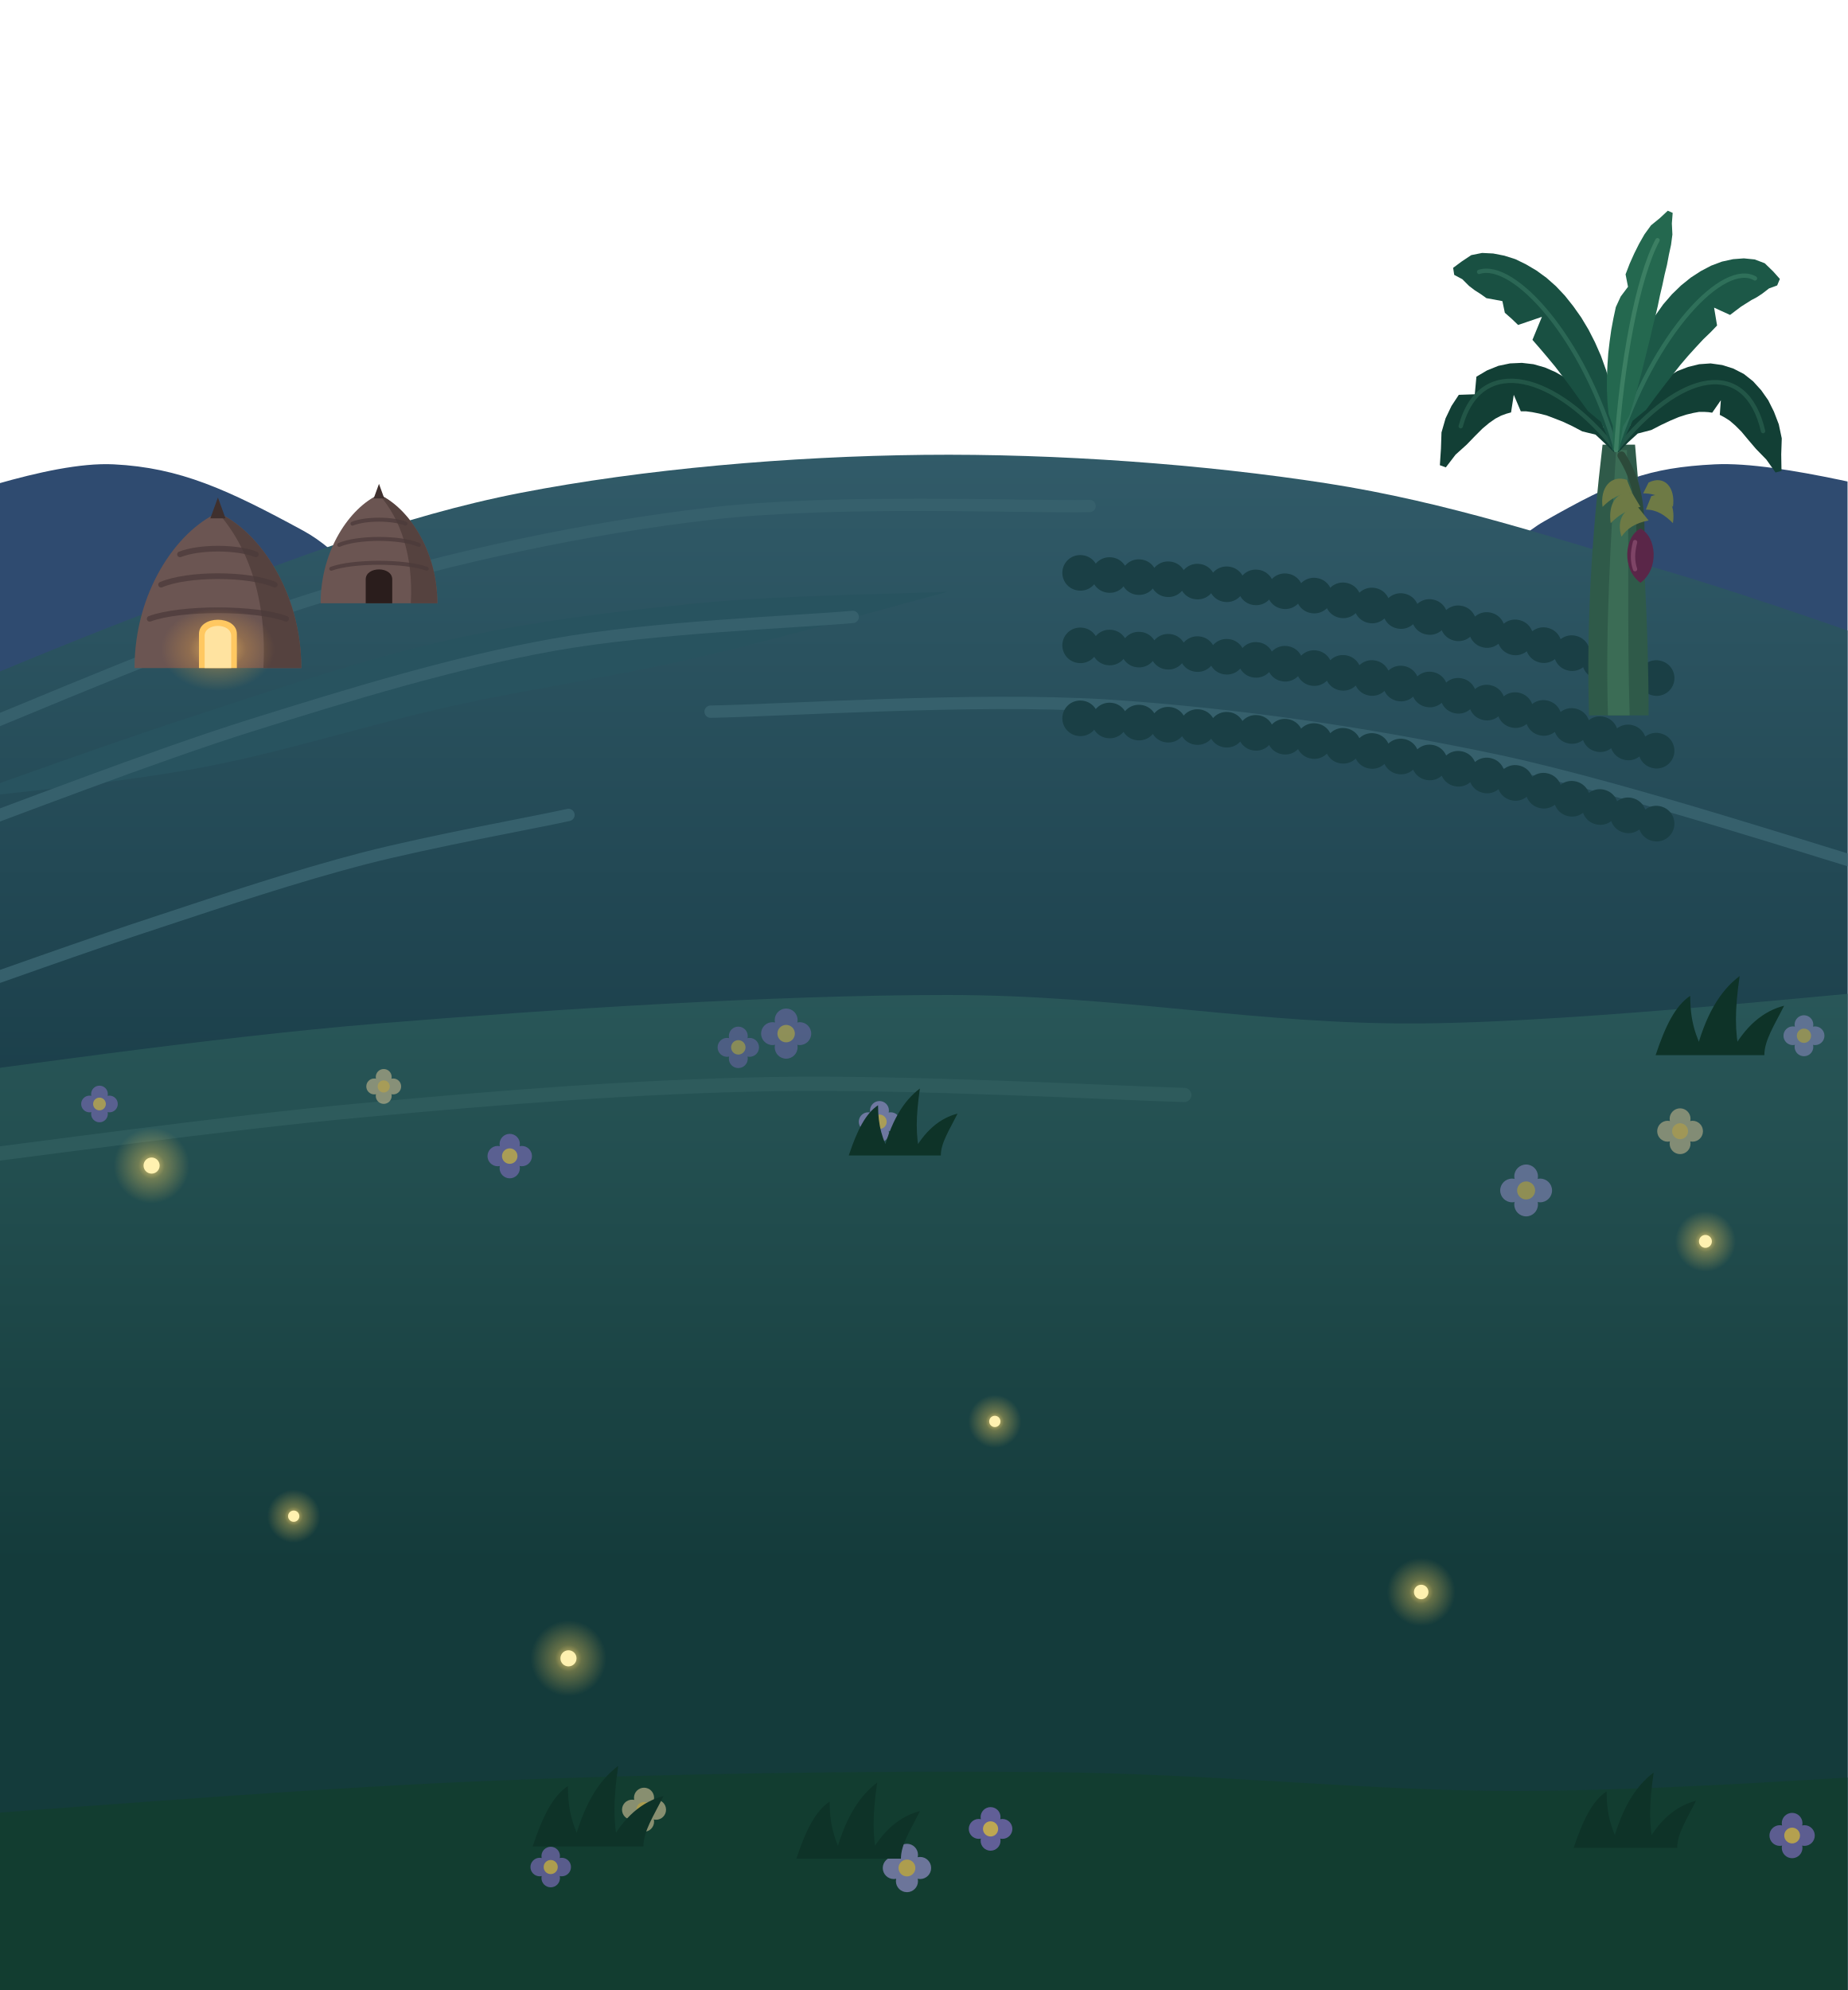
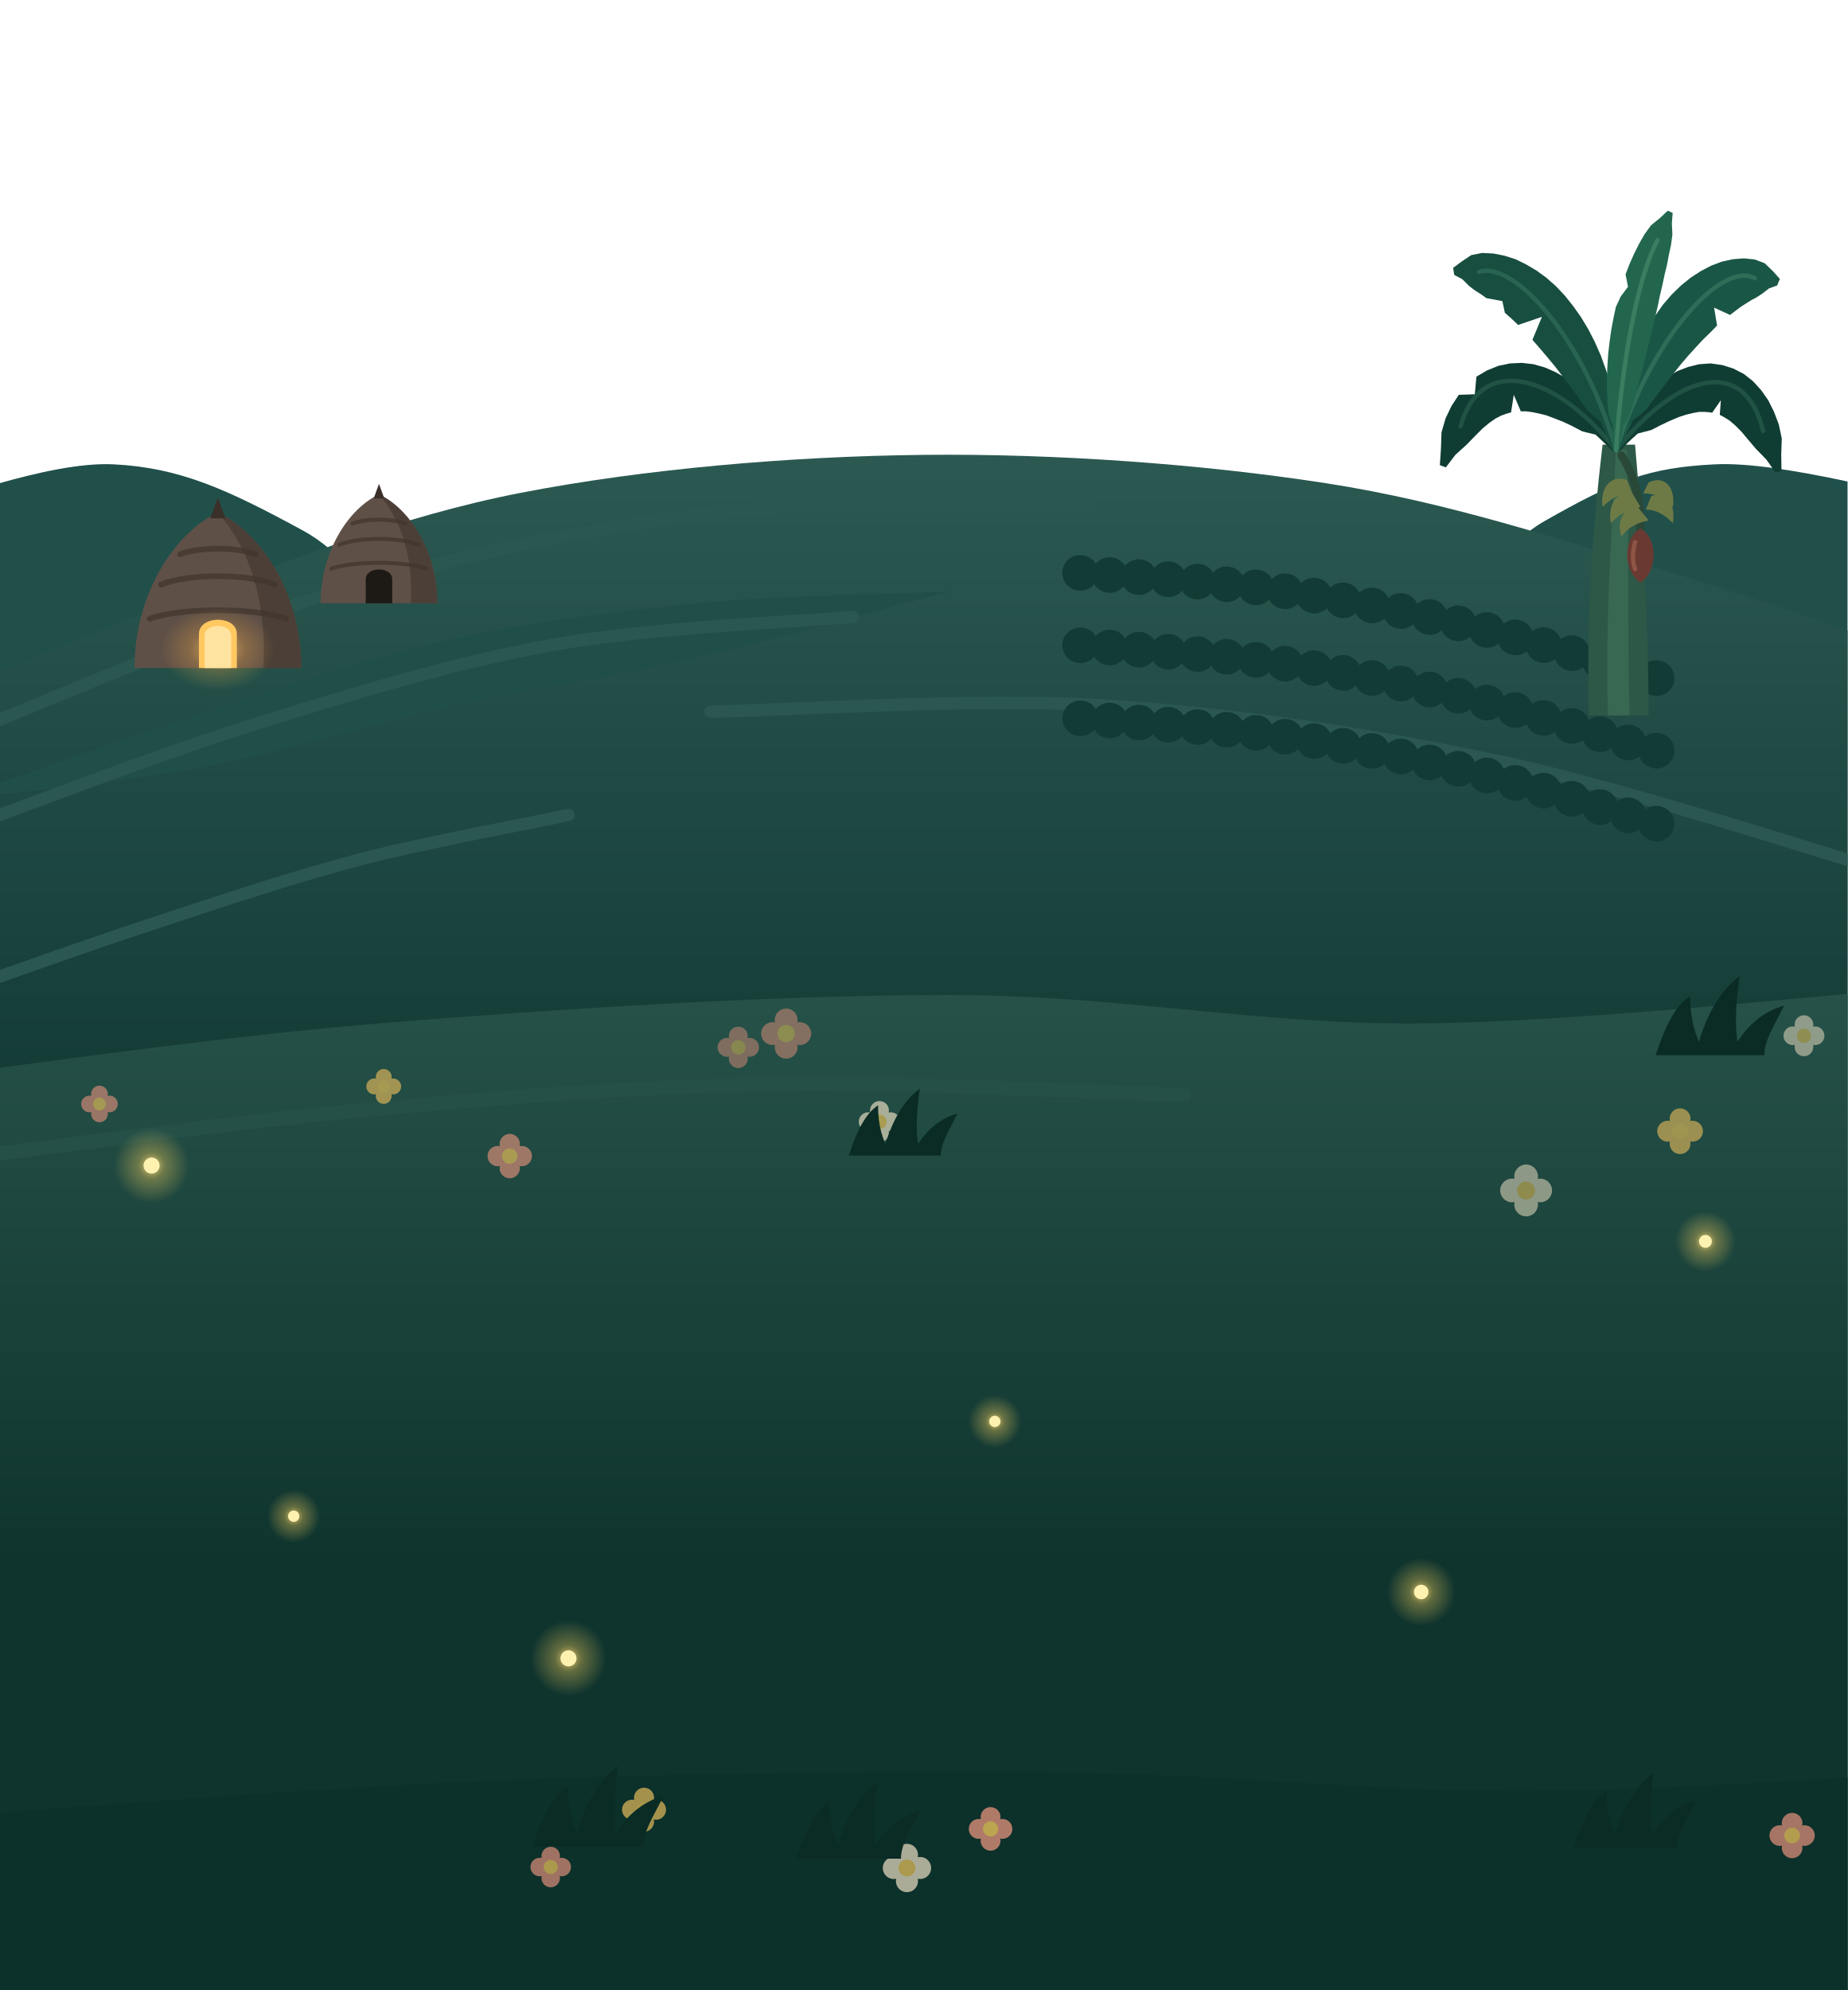
<svg xmlns="http://www.w3.org/2000/svg" viewBox="0 0 390 420" width="390" height="420" preserveAspectRatio="xMidYMax slice">
  <defs>
    <linearGradient id="b0" x1="0" y1="90" x2="0" y2="230" gradientUnits="userSpaceOnUse">
-       <stop offset="0" stop-color="#325c6a" />
-       <stop offset="1" stop-color="#1b3f4a" />
+       <stop offset="0" stop-color="#2c5b53" />
+       <stop offset="1" stop-color="#143b36" />
    </linearGradient>
    <radialGradient id="doorglow" cx="0.5" cy="0.5" r="0.5">
      <stop offset="0" stop-color="#FFD27A" stop-opacity="0.75" />
      <stop offset="0.5" stop-color="#FFB547" stop-opacity="0.25" />
      <stop offset="1" stop-color="#FFB547" stop-opacity="0" />
    </radialGradient>
    <symbol id="hutl" viewBox="0 0 100 92" overflow="visible">
-       <path d="M6 90C6 50 28 18 50 8C72 18 94 50 94 90Z" fill="#6B5552" />
-       <path d="M50 8C72 18 94 50 94 90H74C76 54 66 26 50 8Z" fill="#55423F" />
-       <path d="M14 64C30 58 70 58 86 64M20 46C34 40 66 40 80 46M30 30C40 26 60 26 70 30" fill="none" stroke="#4B3A39" stroke-width="3" stroke-linecap="round" opacity=".75" />
+       <path d="M6 90C6 50 28 18 50 8C72 18 94 50 94 90Z" fill="#5F5047" />
+       <path d="M50 8C72 18 94 50 94 90H74C76 54 66 26 50 8Z" fill="#4B3F37" />
+       <path d="M14 64C30 58 70 58 86 64M20 46C34 40 66 40 80 46M30 30C40 26 60 26 70 30" fill="none" stroke="#40352E" stroke-width="3" stroke-linecap="round" opacity=".75" />
      <ellipse cx="50" cy="80" rx="30" ry="22" fill="url(#doorglow)" />
      <path d="M40 90V72C40 62 60 62 60 72V90Z" fill="#FFC861" />
      <path d="M43 90V73C43 66 57 66 57 73V90Z" fill="#FFE3A0" />
-       <path d="M50 0L54 11H46Z" fill="#3F302E" />
+       <path d="M50 0L54 11H46Z" fill="#3A3029" />
    </symbol>
    <symbol id="hutn" viewBox="0 0 100 92" overflow="visible">
-       <path d="M6 90C6 50 28 18 50 8C72 18 94 50 94 90Z" fill="#6B5552" />
-       <path d="M50 8C72 18 94 50 94 90H74C76 54 66 26 50 8Z" fill="#55423F" />
-       <path d="M14 64C30 58 70 58 86 64M20 46C34 40 66 40 80 46M30 30C40 26 60 26 70 30" fill="none" stroke="#4B3A39" stroke-width="3" stroke-linecap="round" opacity=".75" />
-       <path d="M40 90V72C40 62 60 62 60 72V90Z" fill="#2A1D1C" />
-       <path d="M50 0L54 11H46Z" fill="#3F302E" />
+       <path d="M6 90C6 50 28 18 50 8C72 18 94 50 94 90Z" fill="#5F5047" />
+       <path d="M50 8C72 18 94 50 94 90H74C76 54 66 26 50 8Z" fill="#4B3F37" />
+       <path d="M14 64C30 58 70 58 86 64M20 46C34 40 66 40 80 46M30 30C40 26 60 26 70 30" fill="none" stroke="#40352E" stroke-width="3" stroke-linecap="round" opacity=".75" />
+       <path d="M40 90V72C40 62 60 62 60 72V90Z" fill="#1D1915" />
+       <path d="M50 0L54 11H46Z" fill="#3A3029" />
    </symbol>
    <symbol id="bpn" viewBox="0 0 140 190">
-       <path d="M62 190C61 156 63 124 67 90H79C82 124 84 156 84 190Z" fill="#2F5A49" />
-       <path d="M69 190C68 158 70 126 72 92H76C77 126 76 158 77 190Z" fill="#3B6C55" />
-       <path d="M72.9 91.3L70.2 87.3L67.3 83.5L65.9 78.4L63.2 74.6L60.2 71.1L56.9 68L53.4 65.4L49.6 63.2L45.7 61.5L41.5 60.3L37.2 59.8L32.8 60L28.5 60.9L24.3 62.6L20.4 64.9L19.8 71.4L13.9 71.6L11.2 75.7L9 80.3L7.5 85.5L7.3 91.5L6.9 97.6L9.1 98.4L12.7 93.7L16.8 90L19.9 86.8L22.6 84.1L25.1 82L27.4 80.4L29.5 79.3L31.4 78.6L33.2 78.1L34.2 71.6L36.8 77.7L38.8 77.7L41 78L43.5 78.5L46.3 79.2L49.2 80.3L52.5 81.6L55.9 83.2L59.5 85.1L64.4 86.3L67.7 89.4L71.1 92.7Z" fill="#123F35" />
-       <path d="M72 92C50 64 22 56 14.6 83.2" fill="none" stroke="#2A5F4F" stroke-width="1.6" stroke-linecap="round" opacity=".7" />
-       <path d="M72.9 92.8L76.5 89.1L80 85.9L85 84.6L88.7 82.7L92.1 81.1L95.2 79.8L98 78.9L100.5 78.3L102.7 77.9L104.5 77.9L106.1 78L107.5 78.2L110.7 73.6L110.3 79L112 79.9L113.9 81.1L116 82.9L118.3 85.2L120.8 88.2L123.7 91.6L127.5 95.5L130.9 100.3L133.1 99.7L133 93.6L133.2 87.7L132.1 82.5L130.3 77.8L128.2 73.6L125.6 69.9L122.6 66.6L119.2 63.9L115.3 61.9L111.2 60.6L106.9 60L102.7 60.3L98.6 61.3L94.7 62.8L91 65L87.6 67.5L84.4 70.6L81.4 74L78.6 77.9L77.1 83.1L74.1 87L71.1 91.2Z" fill="#123F35" />
-       <path d="M72 92C96 62 120 58 126.3 85" fill="none" stroke="#2A5F4F" stroke-width="1.6" stroke-linecap="round" opacity=".7" />
-       <path d="M73.2 91.7L71.9 85.8L70.4 80.2L71.1 73.7L69.9 68L68.3 62.5L66.4 57.2L64.2 52.2L61.8 47.5L59.1 43L56.2 38.9L53.1 35L49.8 31.5L46.3 28.4L42.6 25.7L38.7 23.4L34.8 21.5L30.7 20.2L26.6 19.4L22.5 19.2L18.5 20L14.9 22.4L11.8 24.7L12.2 27.3L15.2 28.9L17.7 31.4L19.8 33L22 34.4L24.1 35.9L26.9 36.4L30 37L30.9 41.3L33.3 43.4L35.8 45.8L44.6 42.8L41.1 51.3L43.8 54.4L46.6 57.7L49.5 61.2L52.4 65L55.4 69L58.4 73.2L61.6 77.6L66.4 81.6L68.7 86.9L70.8 92.3Z" fill="#195042" />
-       <path d="M72 92C60 50 34 22 21.4 26.2" fill="none" stroke="#33705C" stroke-width="1.6" stroke-linecap="round" opacity=".7" />
-       <path d="M73.1 92.4L75.5 86.7L78.1 81.2L83.1 77.1L86.4 72.6L89.6 68.4L92.7 64.4L95.7 60.6L98.6 57.2L101.5 54L104.2 51.1L106.9 48.5L109.3 46L108.2 39.4L114.1 42.1L116.2 40.5L118.2 39L120.1 37.8L122 36.6L123.9 35.6L125.9 34.3L128.5 32.3L131.5 31.2L132.5 28.8L130 26L126.9 23L123.2 21.6L119.2 21.2L115.2 21.5L111.1 22.4L107.1 23.9L103.3 25.9L99.6 28.3L96 31.2L92.6 34.5L89.4 38.2L86.5 42.3L83.7 46.6L81.2 51.3L78.8 56.3L76.8 61.6L75 67.2L73.6 73L74.1 79.7L72.4 85.6L70.9 91.6Z" fill="#1C5847" />
-       <path d="M72 92C86 48 112 22 123.3 28.6" fill="none" stroke="#387A62" stroke-width="1.6" stroke-linecap="round" opacity=".7" />
-       <path d="M73.2 92.1L73.8 87.8L74.5 83.4L76.9 79.3L78.2 75.1L79.4 70.9L80.5 66.8L81.6 62.7L82.6 58.6L83.6 54.6L84.6 50.6L85.5 46.6L86.5 42.6L87.4 38.8L88.2 34.9L89.1 31.1L89.9 27.3L90.8 23.6L91.5 19.9L92.3 16.2L92.8 12.4L92.6 8.3L92.9 4.4L91.1 3.6L88.2 6.3L84.9 9L82.5 12.3L80.5 15.8L78.7 19.4L77 23.2L75.5 27.1L76.4 31.7L73.7 35.3L71.9 39.2L71 43.4L70.2 47.7L69.6 52L69.1 56.3L68.8 60.7L68.6 65.2L68.6 69.6L68.8 74.1L69.2 78.6L70.8 83.1L70.8 87.5L70.8 91.9Z" fill="#24684F" />
-       <path d="M72 92C74 60 80 28 87.3 14.5" fill="none" stroke="#46896B" stroke-width="1.6" stroke-linecap="round" opacity=".7" />
-       <path d="M74 94C79 102 81 110 81 122" fill="none" stroke="#2C4A3A" stroke-width="3" stroke-linecap="round" />
+       <path d="M62 190C61 156 63 124 67 90H79C82 124 84 156 84 190Z" fill="#2D5746" />
+       <path d="M69 190C68 158 70 126 72 92H76C77 126 76 158 77 190Z" fill="#386852" />
+       <path d="M72.9 91.3L70.2 87.3L67.3 83.5L65.9 78.4L63.2 74.6L60.2 71.1L56.9 68L53.4 65.4L49.6 63.2L45.7 61.5L41.5 60.3L37.2 59.8L32.8 60L28.5 60.9L24.3 62.6L20.4 64.9L19.8 71.4L13.9 71.6L11.2 75.7L9 80.3L7.5 85.5L7.3 91.5L6.9 97.6L9.1 98.4L12.7 93.7L16.8 90L19.9 86.8L22.6 84.1L25.1 82L27.4 80.4L29.5 79.3L31.4 78.6L33.2 78.1L34.2 71.6L36.8 77.7L38.8 77.7L41 78L43.5 78.5L46.3 79.2L49.2 80.3L52.5 81.6L55.9 83.2L59.5 85.1L64.4 86.3L67.7 89.4L71.1 92.7Z" fill="#103D33" />
+       <path d="M72 92C50 64 22 56 14.6 83.2" fill="none" stroke="#285D4D" stroke-width="1.6" stroke-linecap="round" opacity=".7" />
+       <path d="M72.9 92.8L76.5 89.1L80 85.9L85 84.6L88.7 82.7L92.1 81.1L95.2 79.8L98 78.9L100.5 78.3L102.7 77.9L104.5 77.9L106.1 78L107.5 78.2L110.7 73.6L110.3 79L112 79.9L113.9 81.1L116 82.9L118.3 85.2L120.8 88.2L123.7 91.6L127.5 95.5L130.9 100.3L133.1 99.7L133 93.6L133.2 87.7L132.1 82.5L130.3 77.8L128.2 73.6L125.6 69.9L122.6 66.6L119.2 63.9L115.3 61.9L111.2 60.6L106.9 60L102.7 60.3L98.6 61.3L94.7 62.8L91 65L87.6 67.5L84.4 70.6L81.4 74L78.6 77.9L77.1 83.1L74.1 87L71.1 91.2Z" fill="#103D33" />
+       <path d="M72 92C96 62 120 58 126.3 85" fill="none" stroke="#285D4D" stroke-width="1.6" stroke-linecap="round" opacity=".7" />
+       <path d="M73.2 91.7L71.9 85.8L70.4 80.2L71.1 73.7L69.9 68L68.3 62.5L66.4 57.2L64.2 52.2L61.8 47.5L59.1 43L56.2 38.9L53.1 35L49.8 31.5L46.3 28.4L42.6 25.7L38.7 23.4L34.8 21.5L30.7 20.2L26.6 19.4L22.5 19.2L18.5 20L14.9 22.4L11.8 24.7L12.2 27.3L15.2 28.9L17.7 31.4L19.8 33L22 34.4L24.1 35.9L26.9 36.4L30 37L30.9 41.3L33.3 43.4L35.8 45.8L44.6 42.8L41.1 51.3L43.8 54.4L46.6 57.7L49.5 61.2L52.4 65L55.4 69L58.4 73.2L61.6 77.6L66.4 81.6L68.7 86.9L70.8 92.3Z" fill="#174E40" />
+       <path d="M72 92C60 50 34 22 21.4 26.2" fill="none" stroke="#316E5A" stroke-width="1.6" stroke-linecap="round" opacity=".7" />
+       <path d="M73.1 92.4L75.5 86.7L78.1 81.2L83.1 77.1L86.4 72.6L89.6 68.4L92.7 64.4L95.7 60.6L98.6 57.2L101.5 54L104.2 51.1L106.9 48.5L109.3 46L108.2 39.4L114.1 42.1L116.2 40.5L118.2 39L120.1 37.8L122 36.6L123.9 35.6L125.9 34.3L128.5 32.3L131.5 31.2L132.5 28.8L130 26L126.9 23L123.2 21.6L119.2 21.2L115.2 21.5L111.1 22.4L107.1 23.9L103.3 25.9L99.6 28.3L96 31.2L92.6 34.5L89.4 38.2L86.5 42.3L83.7 46.6L81.2 51.3L78.8 56.3L76.8 61.6L75 67.2L73.6 73L74.1 79.7L72.4 85.6L70.9 91.6Z" fill="#1A5645" />
+       <path d="M72 92C86 48 112 22 123.3 28.6" fill="none" stroke="#367860" stroke-width="1.6" stroke-linecap="round" opacity=".7" />
+       <path d="M73.2 92.1L73.8 87.8L74.5 83.4L76.9 79.3L78.2 75.1L79.4 70.9L80.5 66.8L81.6 62.7L82.6 58.6L83.6 54.6L84.6 50.6L85.5 46.6L86.5 42.6L87.4 38.8L88.2 34.9L89.1 31.1L89.9 27.3L90.8 23.6L91.5 19.9L92.3 16.2L92.8 12.4L92.6 8.3L92.9 4.4L91.1 3.6L88.2 6.3L84.9 9L82.5 12.3L80.5 15.8L78.7 19.4L77 23.2L75.5 27.1L76.4 31.7L73.7 35.3L71.9 39.2L71 43.4L70.2 47.7L69.6 52L69.1 56.3L68.8 60.7L68.6 65.2L68.6 69.6L68.8 74.1L69.2 78.6L70.8 83.1L70.8 87.5L70.8 91.9Z" fill="#22664E" />
+       <path d="M72 92C74 60 80 28 87.3 14.5" fill="none" stroke="#448769" stroke-width="1.6" stroke-linecap="round" opacity=".7" />
+       <path d="M74 94C79 102 81 110 81 122" fill="none" stroke="#2A4838" stroke-width="3" stroke-linecap="round" />
      <g fill="#6E7A45">
        <path d="M76 103C70 101 66 106 67 113C70 110 73 108 78 108Z" />
        <path d="M78 108C72 107 69 112 70 119C73 116 76 114 81 113Z" />
        <path d="M80 113C75 113 72 118 74 124C76 121 79 119 84 118Z" />
        <path d="M84 104C90 101 94 106 93 113C90 110 87 108 82 108Z" />
        <path d="M85 109C91 107 94 112 93 119C90 116 87 114 83 114Z" />
      </g>
-       <path d="M81 121C87 124 88 136 81 141C74 136 75 124 81 121Z" fill="#5A2648" />
-       <path d="M79 126C78 130 78 133 79 136" fill="none" stroke="#7E4466" stroke-width="1.6" stroke-linecap="round" />
+       <path d="M81 121C87 124 88 136 81 141C74 136 75 124 81 121Z" fill="#6A3A32" />
+       <path d="M79 126C78 130 78 133 79 136" fill="none" stroke="#8E5446" stroke-width="1.6" stroke-linecap="round" />
    </symbol>
    <linearGradient id="b1" x1="0" y1="204" x2="0" y2="330" gradientUnits="userSpaceOnUse">
-       <stop offset="0" stop-color="#2a585a" />
-       <stop offset="1" stop-color="#143b3b" />
+       <stop offset="0" stop-color="#27534a" />
+       <stop offset="1" stop-color="#0f342e" />
    </linearGradient>
    <symbol id="fl" viewBox="0 0 20 20">
      <g fill="currentColor">
        <circle cx="10" cy="5" r="4.2" />
        <circle cx="15" cy="10" r="4.2" />
        <circle cx="10" cy="15" r="4.2" />
        <circle cx="5" cy="10" r="4.2" />
      </g>
      <circle cx="10" cy="10" r="3.2" fill="#E9C25A" />
    </symbol>
    <symbol id="tf" viewBox="0 0 30 16">
      <path d="M2 16C4 10 6 6 9 4C9 9 10 12 12 16ZM10 16C12 8 15 3 19 0C18 7 18 11 19 16ZM17 16C20 10 24 7 28 6C26 10 24 13 24 16Z" fill="currentColor" />
    </symbol>
    <radialGradient id="ffg" cx="0.5" cy="0.5" r="0.5">
      <stop offset="0" stop-color="#FFE38A" stop-opacity="0.85" />
      <stop offset="0.35" stop-color="#FFD45E" stop-opacity="0.35" />
      <stop offset="1" stop-color="#FFD45E" stop-opacity="0" />
    </radialGradient>
    <symbol id="ff" viewBox="-8 -8 16 16" overflow="visible">
      <circle r="8" fill="url(#ffg)" />
      <circle r="1.7" fill="#FFF1B0" />
    </symbol>
  </defs>
-   <path d="M-20 108c7.3-1.7 30-10.7 44-10c14 .7 24 5.3 40 14c16 8.7 21.7 31.7 56 38c34.3 6.3 115.7 6.7 150 0c34.3-6.7 40.7-31.3 56-40c15.3-8.7 22-11.3 36-12c14-.7 40 6.7 48 8V420H-20Z" fill="#2F4B70" />
+   <path d="M-20 108c7.3-1.7 30-10.7 44-10c14 .7 24 5.3 40 14c16 8.7 21.7 31.7 56 38c34.3 6.3 115.7 6.7 150 0c34.3-6.7 40.7-31.3 56-40c15.3-8.7 22-11.3 36-12c14-.7 40 6.7 48 8V420H-20Z" fill="#21504B" />
  <path d="M-20 150c10-4 38.3-16.3 60-24c21.7-7.7 44.2-17 70-22c25.8-5 56.7-7.7 85-8c28.3-.3 59.2 2 85 6c25.8 4 48.3 11.7 70 18c21.7 6.3 50 16.7 60 20V420H-20Z" fill="url(#b0)" />
-   <path d="M-10 168.8c8.7-3 35-12.6 52.5-18.2c17.5-5.7 35-11.7 52.5-15.6c17.5-3.9 35-6 52.5-7.7c17.5-1.7 43.8-2 52.5-2.4L200 124.9c-8.7 2.3-35 9.8-52.5 13.8c-17.5 4.1-35 6.5-52.5 10.4c-17.5 3.9-35 9.6-52.5 12.9c-17.5 3.3-43.8 5.7-52.5 6.8Z" fill="#28535f" />
-   <path d="M-10 155.9c13.3-5.1 53.3-22.8 80-30.7c26.7-7.9 53.3-13.7 80-16.8c26.7-3.1 66.7-1.3 80-1.6M-10 175.7c10.6-3.8 42.2-16.1 63.3-22.7c21.1-6.6 42.3-13.1 63.4-16.9c21.1-3.8 52.7-4.9 63.3-5.9M150 150.2c13.9-.2 55.6-3 83.3-1.3c27.8 1.8 55.6 5.9 83.4 11.8c27.7 6 69.4 19.8 83.3 23.8M-10 209.6c7.2-2.5 28.9-10.3 43.3-15c14.5-4.8 28.9-9.6 43.4-13.4c14.4-3.7 36.1-7.6 43.3-9.2" fill="none" stroke="#36606c" stroke-width="2.6" stroke-linecap="round" />
-   <path d="M228 120.9c6.9.6 27.6 1.7 41.3 3.6c13.8 1.9 27.6 4.5 41.4 7.7c13.7 3.2 34.4 9.6 41.3 11.6M228 136.2c6.9.6 27.6 1.7 41.3 3.6c13.8 1.9 27.6 4.5 41.4 7.7c13.7 3.3 34.4 9.7 41.3 11.6M228 151.6c6.9.6 27.6 1.7 41.3 3.6c13.8 1.9 27.6 4.5 41.4 7.7c13.7 3.2 34.4 9.7 41.3 11.6" fill="none" stroke="#1a3f45" stroke-width="7.5" stroke-linecap="round" stroke-dasharray="0.1 6.1" />
+   <path d="M-10 168.8c8.7-3 35-12.6 52.5-18.2c17.5-5.7 35-11.7 52.5-15.6c17.5-3.9 35-6 52.5-7.7c17.5-1.7 43.8-2 52.5-2.4L200 124.9c-8.7 2.3-35 9.8-52.5 13.8c-17.5 4.1-35 6.5-52.5 10.4c-17.5 3.9-35 9.6-52.5 12.9c-17.5 3.3-43.8 5.7-52.5 6.8Z" fill="#204f47" />
+   <path d="M-10 155.9c13.3-5.1 53.3-22.8 80-30.7c26.7-7.9 53.3-13.7 80-16.8c26.7-3.1 66.7-1.3 80-1.6M-10 175.7c10.6-3.8 42.2-16.1 63.3-22.7c21.1-6.6 42.3-13.1 63.4-16.9c21.1-3.8 52.7-4.9 63.3-5.9M150 150.2c13.9-.2 55.6-3 83.3-1.3c27.8 1.8 55.6 5.9 83.4 11.8c27.7 6 69.4 19.8 83.3 23.8M-10 209.6c7.2-2.5 28.9-10.3 43.3-15c14.5-4.8 28.9-9.6 43.4-13.4c14.4-3.7 36.1-7.6 43.3-9.2" fill="none" stroke="#2a5851" stroke-width="2.6" stroke-linecap="round" />
+   <path d="M228 120.9c6.9.6 27.6 1.7 41.3 3.6c13.8 1.9 27.6 4.5 41.4 7.7c13.7 3.2 34.4 9.6 41.3 11.6M228 136.2c6.9.6 27.6 1.7 41.3 3.6c13.8 1.9 27.6 4.5 41.4 7.7c13.7 3.3 34.4 9.7 41.3 11.6M228 151.6c6.9.6 27.6 1.7 41.3 3.6c13.8 1.9 27.6 4.5 41.4 7.7c13.7 3.2 34.4 9.7 41.3 11.6" fill="none" stroke="#123b35" stroke-width="7.5" stroke-linecap="round" stroke-dasharray="0.1 6.1" />
  <use href="#hutl" x="26" y="105" width="40" height="36.8" />
  <use href="#hutn" x="66" y="102.1" width="28" height="25.8" />
  <use href="#bpn" x="300" y="42.4" width="80" height="108.6" />
  <path d="M-20 228c16.7-2 63.3-9 100-12c36.7-3 83.3-6 120-6c36.7 0 65 6.3 100 6c35-.3 91.7-6.7 110-8V420H-20Z" fill="url(#b1)" />
-   <path d="M-10 244.7c14.4-1.7 57.8-7.8 86.7-10.4c28.9-2.7 57.7-5 86.6-5.5c28.9-.5 72.3 1.9 86.7 2.3" fill="none" stroke="#2e5b5c" stroke-width="3" stroke-linecap="round" />
-   <g color="#7468B0">
+   <path d="M-10 244.7c14.4-1.7 57.8-7.8 86.7-10.4c28.9-2.7 57.7-5 86.6-5.5c28.9-.5 72.3 1.9 86.7 2.3" fill="none" stroke="#245048" stroke-width="3" stroke-linecap="round" />
+   <g color="#D98C78">
    <use href="#fl" x="160.2" y="212.4" width="11.5" height="11.5" opacity="0.53" />
    <use href="#fl" x="16.8" y="228.8" width="8.4" height="8.4" opacity="0.65" />
    <use href="#fl" x="102.5" y="238.9" width="10.2" height="10.2" opacity="0.68" />
    <use href="#fl" x="151.1" y="216.3" width="9.5" height="9.5" opacity="0.5" />
  </g>
-   <g color="#8F8AC4">
+   <g color="#E8DCC0">
    <use href="#fl" x="316.2" y="245.3" width="11.9" height="11.9" opacity="0.55" />
    <use href="#fl" x="376.1" y="213.9" width="9.4" height="9.4" opacity="0.54" />
    <use href="#fl" x="180.9" y="232" width="9.5" height="9.5" opacity="0.68" />
  </g>
-   <g color="#B9B08A">
+   <g color="#E2B85A">
    <use href="#fl" x="349.4" y="233.5" width="10.5" height="10.5" opacity="0.63" />
    <use href="#fl" x="77" y="225.3" width="8" height="8" opacity="0.66" />
  </g>
-   <g color="#0E3328">
+   <g color="#0A2C25">
    <use href="#tf" x="347.4" y="206" width="31.3" height="16.7" />
    <use href="#tf" x="177.4" y="229.7" width="26.5" height="14.2" />
  </g>
-   <path d="M-20 384c20-1.3 80-6.3 120-8c40-1.7 83.3-2.3 120-2c36.7.3 68.3 4 100 4c31.7 0 75-3.3 90-4V420H-20Z" fill="#123D30" />
-   <g color="#7468B0">
+   <path d="M-20 384c20-1.3 80-6.3 120-8c40-1.7 83.3-2.3 120-2c36.7.3 68.3 4 100 4c31.7 0 75-3.3 90-4V420H-20Z" fill="#0C302A" />
+   <g color="#D98C78">
    <use href="#fl" x="204.1" y="381" width="10" height="10" opacity="0.8" />
    <use href="#fl" x="373.1" y="382.2" width="10.4" height="10.4" opacity="0.75" />
    <use href="#fl" x="111.6" y="389.4" width="9.3" height="9.3" opacity="0.72" />
  </g>
-   <g color="#B9B08A">
+   <g color="#E2B85A">
    <use href="#fl" x="130.9" y="376.9" width="10.1" height="10.1" opacity="0.71" />
  </g>
-   <g color="#8F8AC4">
+   <g color="#E8DCC0">
    <use href="#fl" x="185.9" y="388.7" width="11.1" height="11.1" opacity="0.72" />
  </g>
-   <g color="#0E3328">
+   <g color="#0A2C25">
    <use href="#tf" x="110.3" y="372.7" width="31.9" height="17" />
    <use href="#tf" x="166.1" y="376.2" width="30.1" height="16.1" />
    <use href="#tf" x="330.2" y="374.1" width="29.8" height="15.9" />
  </g>
  <use href="#ff" x="24" y="238" width="16" height="16" />
  <use href="#ff" x="353.6" y="255.6" width="12.8" height="12.8" />
  <use href="#ff" x="204.4" y="294.4" width="11.2" height="11.2" />
  <use href="#ff" x="112" y="342" width="16" height="16" />
  <use href="#ff" x="292.8" y="328.8" width="14.4" height="14.4" />
  <use href="#ff" x="56.4" y="314.4" width="11.2" height="11.2" />
</svg>
